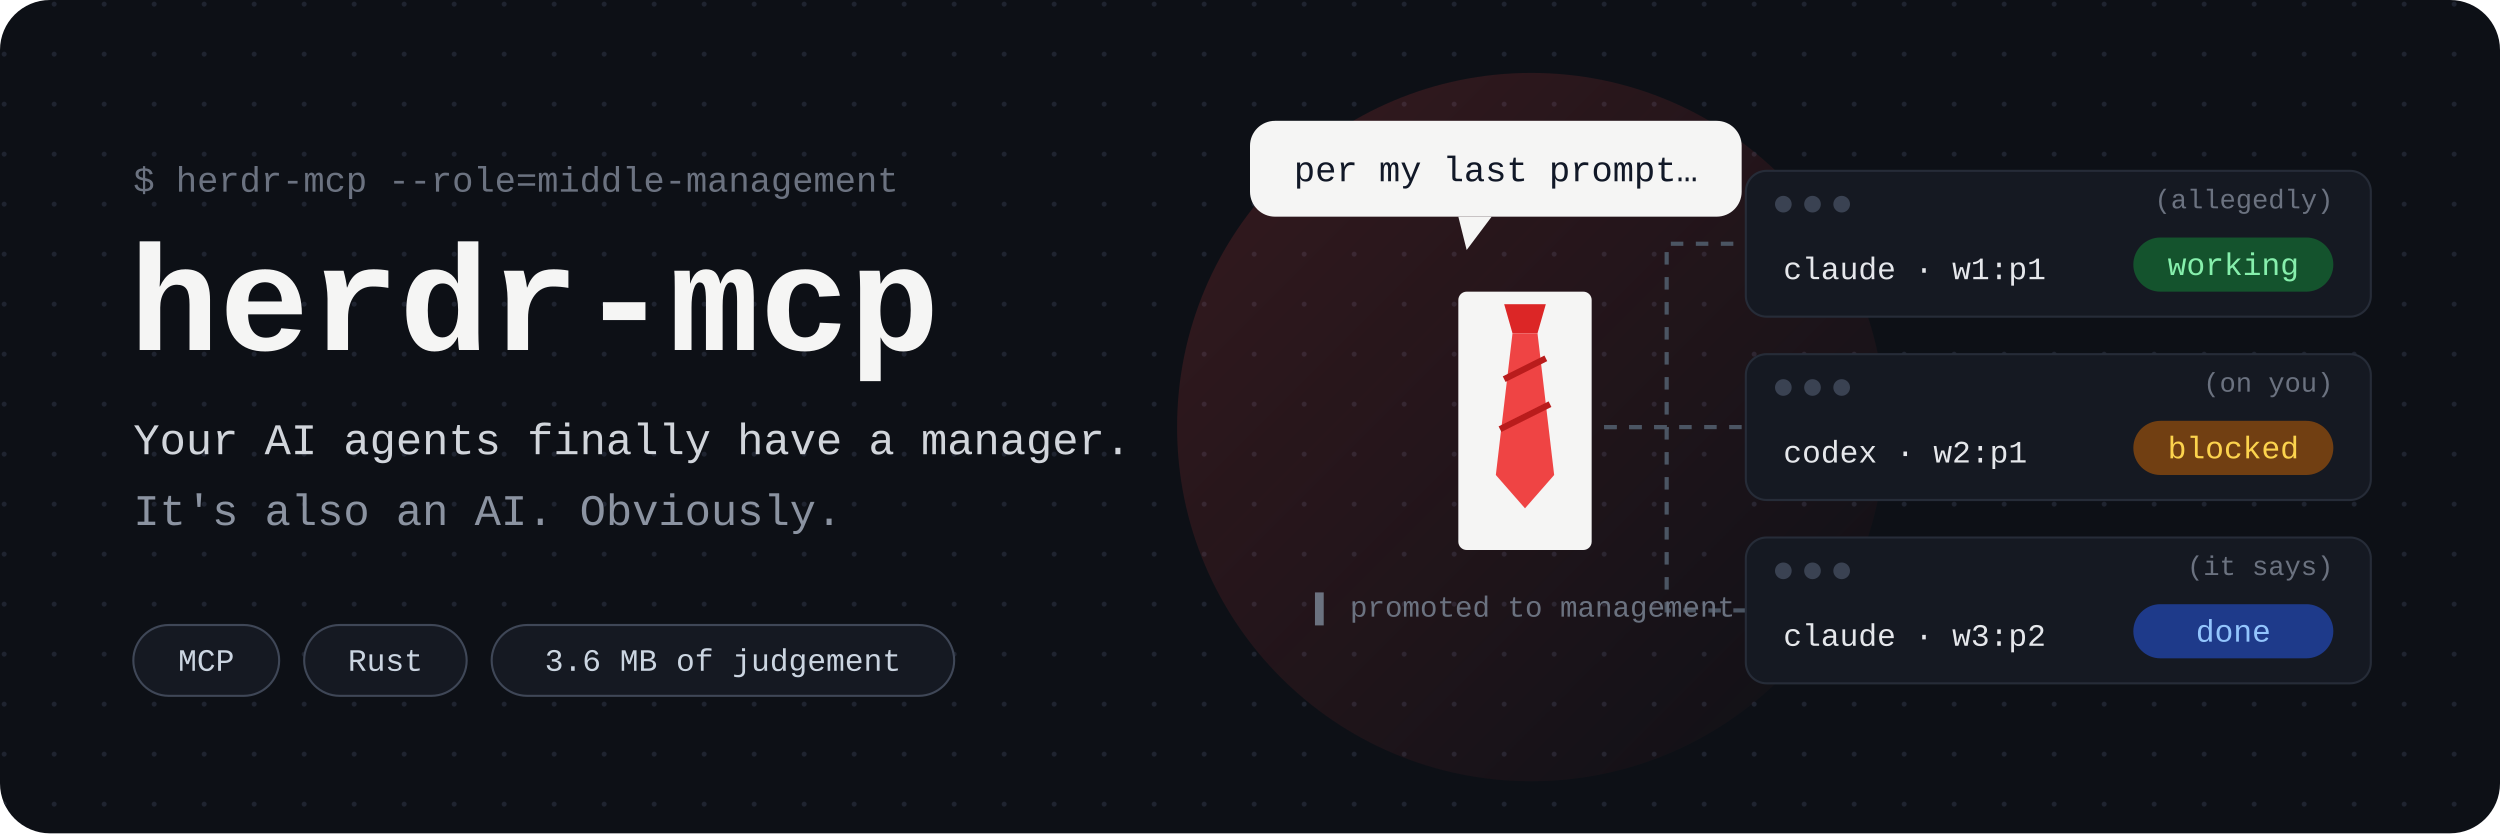
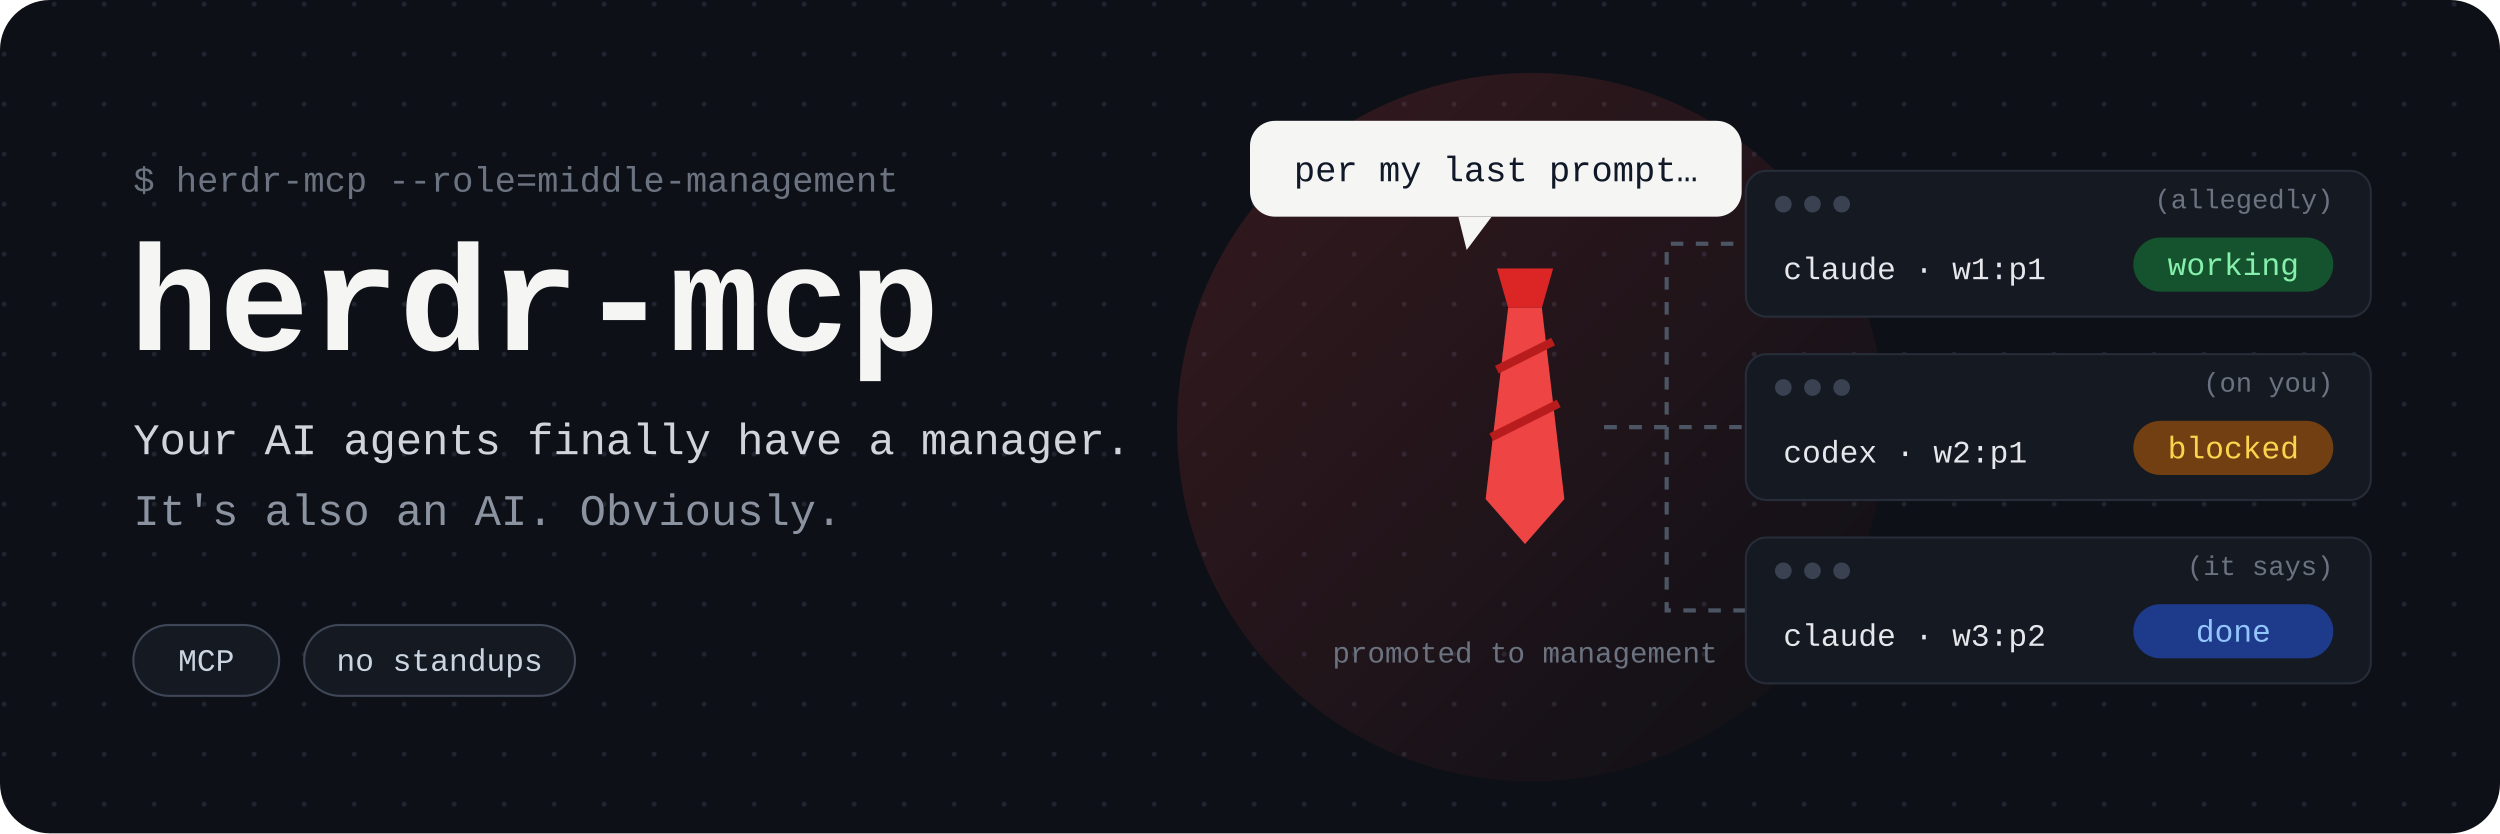
<svg xmlns="http://www.w3.org/2000/svg" viewBox="0 0 1200 400" width="1200" height="400" role="img" aria-labelledby="t d">
  <defs>
    <pattern id="dots" width="24" height="24" patternUnits="userSpaceOnUse">
      <circle cx="2" cy="2" r="1.2" fill="#1f2430" />
    </pattern>
    <linearGradient id="glow" x1="0" y1="0" x2="1" y2="1">
      <stop offset="0" stop-color="#ef4444" stop-opacity="0.18" />
      <stop offset="1" stop-color="#ef4444" stop-opacity="0" />
    </linearGradient>
  </defs>
  <rect width="1200" height="400" rx="24" fill="#0d1016" />
  <rect width="1200" height="400" rx="24" fill="url(#dots)" />
  <circle cx="735" cy="205" r="170" fill="url(#glow)" />
  <g font-family="ui-monospace, SFMono-Regular, Menlo, Consolas, 'Liberation Mono', monospace">
    <text x="64" y="92" font-size="17" fill="#6b7280">$ herdr-mcp --role=middle-management</text>
    <text x="62" y="168" font-size="72" font-weight="700" fill="#f5f5f4">herdr-mcp</text>
    <text x="64" y="218" font-size="21" fill="#d1d5db">Your AI agents finally have a manager.</text>
    <text x="64" y="252" font-size="21" fill="#8b93a1">It's also an AI. Obviously.</text>
    <g font-size="15">
      <rect x="64" y="300" width="70" height="34" rx="17" fill="#151922" stroke="#3f4757" />
      <text x="99" y="322" text-anchor="middle" fill="#cbd5e1">MCP</text>
-       <rect x="146" y="300" width="78" height="34" rx="17" fill="#151922" stroke="#3f4757" />
-       <text x="185" y="322" text-anchor="middle" fill="#cbd5e1">Rust</text>
-       <rect x="236" y="300" width="222" height="34" rx="17" fill="#151922" stroke="#3f4757" />
-       <text x="347" y="322" text-anchor="middle" fill="#cbd5e1">3.6 MB of judgement</text>
+       <rect x="146" y="300" width="130" height="34" rx="17" fill="#151922" stroke="#3f4757" />
+       <text x="211" y="322" text-anchor="middle" fill="#cbd5e1">no standups</text>
    </g>
    <g stroke="#4b5563" stroke-width="2" stroke-dasharray="6 6" fill="none">
      <path d="M770 205 H800 V117 H838" />
      <path d="M770 205 H838" />
      <path d="M800 205 V293 H838" />
    </g>
    <rect x="600" y="58" width="236" height="46" rx="12" fill="#f5f5f4" />
    <path d="M700 104 L716 104 L704 120 Z" fill="#f5f5f4" />
    <text x="718" y="87" font-size="17" text-anchor="middle" fill="#111827">per my last prompt…</text>
-     <rect x="700" y="140" width="64" height="124" rx="4" fill="#f5f5f4" />
-     <polygon points="722,146 742,146 738,160 726,160" fill="#dc2626" />
-     <polygon points="726,160 738,160 746,228 732,244 718,228" fill="#ef4444" />
-     <path d="M722 182 L742 172 M720 206 L744 194" stroke="#b91c1c" stroke-width="3" />
-     <text x="732" y="296" font-size="14" text-anchor="middle" fill="#6b7280">▌ promoted to management</text>
+     <g transform="translate(732 195) scale(1.35) translate(-732 -195)">
+       <polygon points="722,146 742,146 738,160 726,160" fill="#dc2626" />
+       <polygon points="726,160 738,160 746,228 732,244 718,228" fill="#ef4444" />
+       <path d="M722 182 L742 172 M720 206 L744 194" stroke="#b91c1c" stroke-width="3" />
+     </g>
+     <text x="732" y="318" font-size="14" text-anchor="middle" fill="#6b7280">promoted to management</text>
    <g font-size="15">
      <rect x="838" y="82" width="300" height="70" rx="10" fill="#151922" stroke="#262c38" />
      <circle cx="856" cy="98" r="4" fill="#3a4252" />
      <circle cx="870" cy="98" r="4" fill="#3a4252" />
      <circle cx="884" cy="98" r="4" fill="#3a4252" />
      <text x="856" y="134" fill="#e5e7eb">claude · w1:p1</text>
      <rect x="1024" y="114" width="96" height="26" rx="13" fill="#14532d" />
      <text x="1072" y="132" text-anchor="middle" fill="#86efac">working</text>
      <text x="1120" y="100" text-anchor="end" font-size="13" fill="#6b7280">(allegedly)</text>
      <rect x="838" y="170" width="300" height="70" rx="10" fill="#151922" stroke="#262c38" />
      <circle cx="856" cy="186" r="4" fill="#3a4252" />
      <circle cx="870" cy="186" r="4" fill="#3a4252" />
      <circle cx="884" cy="186" r="4" fill="#3a4252" />
      <text x="856" y="222" fill="#e5e7eb">codex · w2:p1</text>
      <rect x="1024" y="202" width="96" height="26" rx="13" fill="#713f12" />
      <text x="1072" y="220" text-anchor="middle" fill="#fcd34d">blocked</text>
      <text x="1120" y="188" text-anchor="end" font-size="13" fill="#6b7280">(on you)</text>
      <rect x="838" y="258" width="300" height="70" rx="10" fill="#151922" stroke="#262c38" />
      <circle cx="856" cy="274" r="4" fill="#3a4252" />
      <circle cx="870" cy="274" r="4" fill="#3a4252" />
      <circle cx="884" cy="274" r="4" fill="#3a4252" />
      <text x="856" y="310" fill="#e5e7eb">claude · w3:p2</text>
      <rect x="1024" y="290" width="96" height="26" rx="13" fill="#1e3a8a" />
      <text x="1072" y="308" text-anchor="middle" fill="#93c5fd">done</text>
      <text x="1120" y="276" text-anchor="end" font-size="13" fill="#6b7280">(it says)</text>
    </g>
  </g>
</svg>
